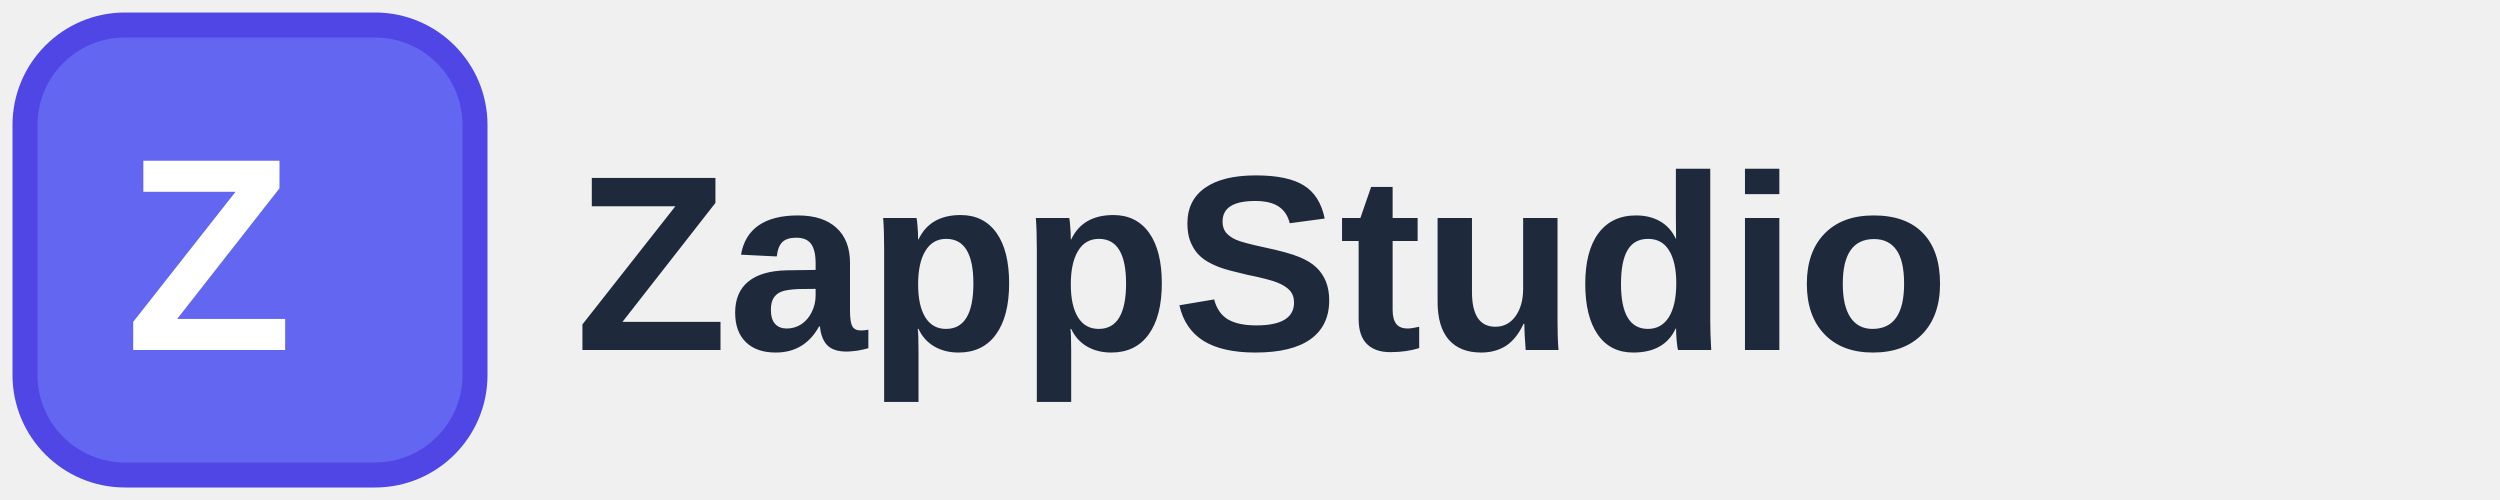
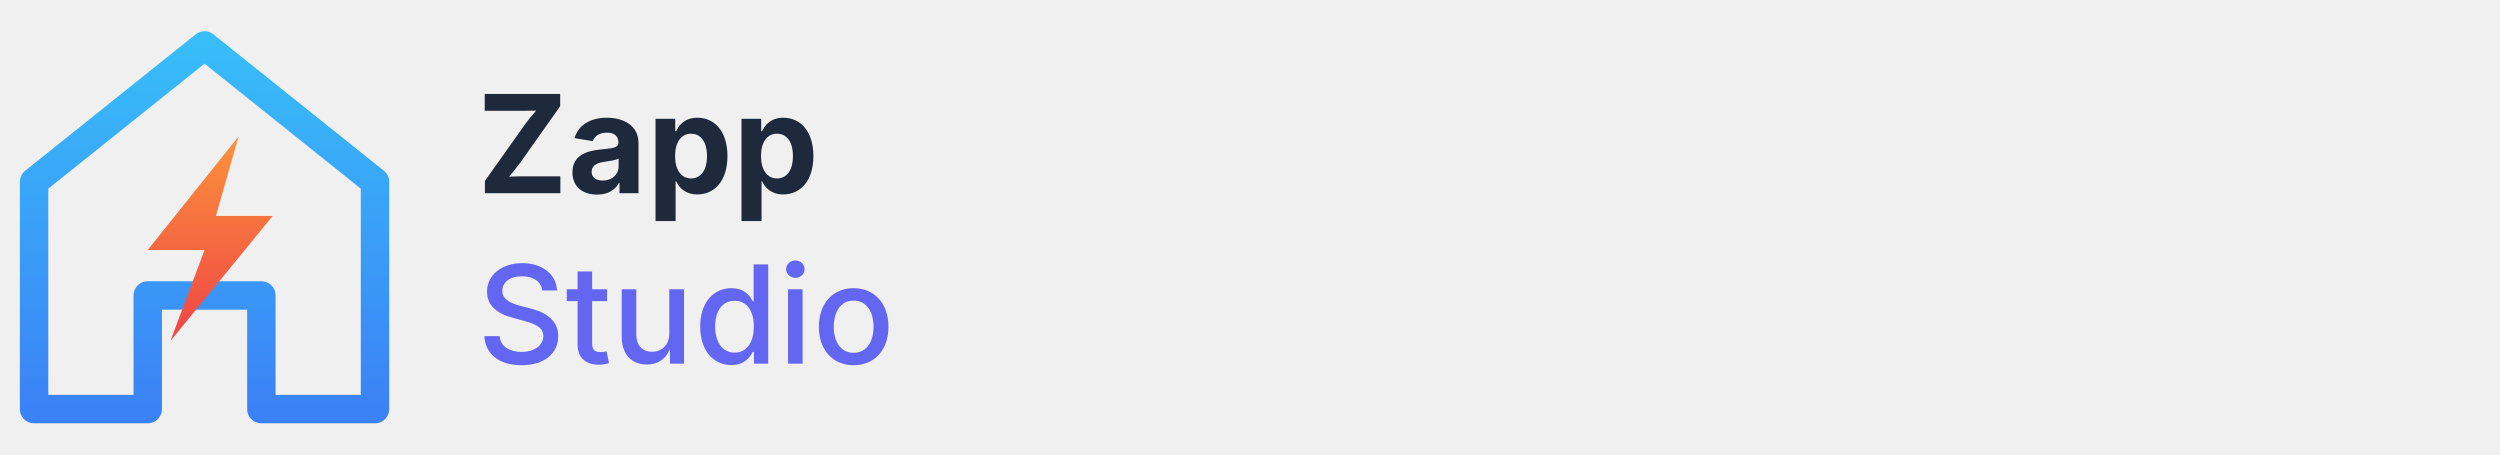
- <svg xmlns="http://www.w3.org/2000/svg" viewBox="0 0 200 40" fill="none">
-   <rect x="2" y="2" width="36" height="36" rx="8" fill="#6366F1" stroke="#4F46E5" stroke-width="2" />
-   <text x="10" y="28" font-family="Arial, sans-serif" font-weight="bold" font-size="22" fill="white">Z</text>
-   <text x="46" y="28" font-family="Arial, sans-serif" font-weight="600" font-size="20" fill="#1E293B">ZappStudio</text>
+ <svg xmlns="http://www.w3.org/2000/svg" viewBox="0 0 220 40" fill="none">
+   <defs>
+     <linearGradient id="house-grad" x1="0" y1="0" x2="0" y2="1">
+       <stop offset="0%" stop-color="#38BDF8" />
+       <stop offset="100%" stop-color="#3B82F6" />
+     </linearGradient>
+     <linearGradient id="bolt-grad" x1="0" y1="0" x2="0" y2="1">
+       <stop offset="0%" stop-color="#FB923C" />
+       <stop offset="100%" stop-color="#EF4444" />
+     </linearGradient>
+   </defs>
+   <path d="M18 4L3 16V36H13V26H23V36H33V16L18 4Z" fill="none" stroke="url(#house-grad)" stroke-width="2.5" stroke-linejoin="round" stroke-linecap="round" />
+   <path d="M21 12L13 22H18L15 30L24 19H19L21 12Z" fill="url(#bolt-grad)" />
+   <text x="42" y="17" font-family="'Inter', 'Segoe UI', Arial, sans-serif" font-weight="700" font-size="12" fill="#1E293B">Zapp</text>
+   <text x="42" y="32" font-family="'Inter', 'Segoe UI', Arial, sans-serif" font-weight="500" font-size="12" fill="#6366F1">Studio</text>
</svg>
